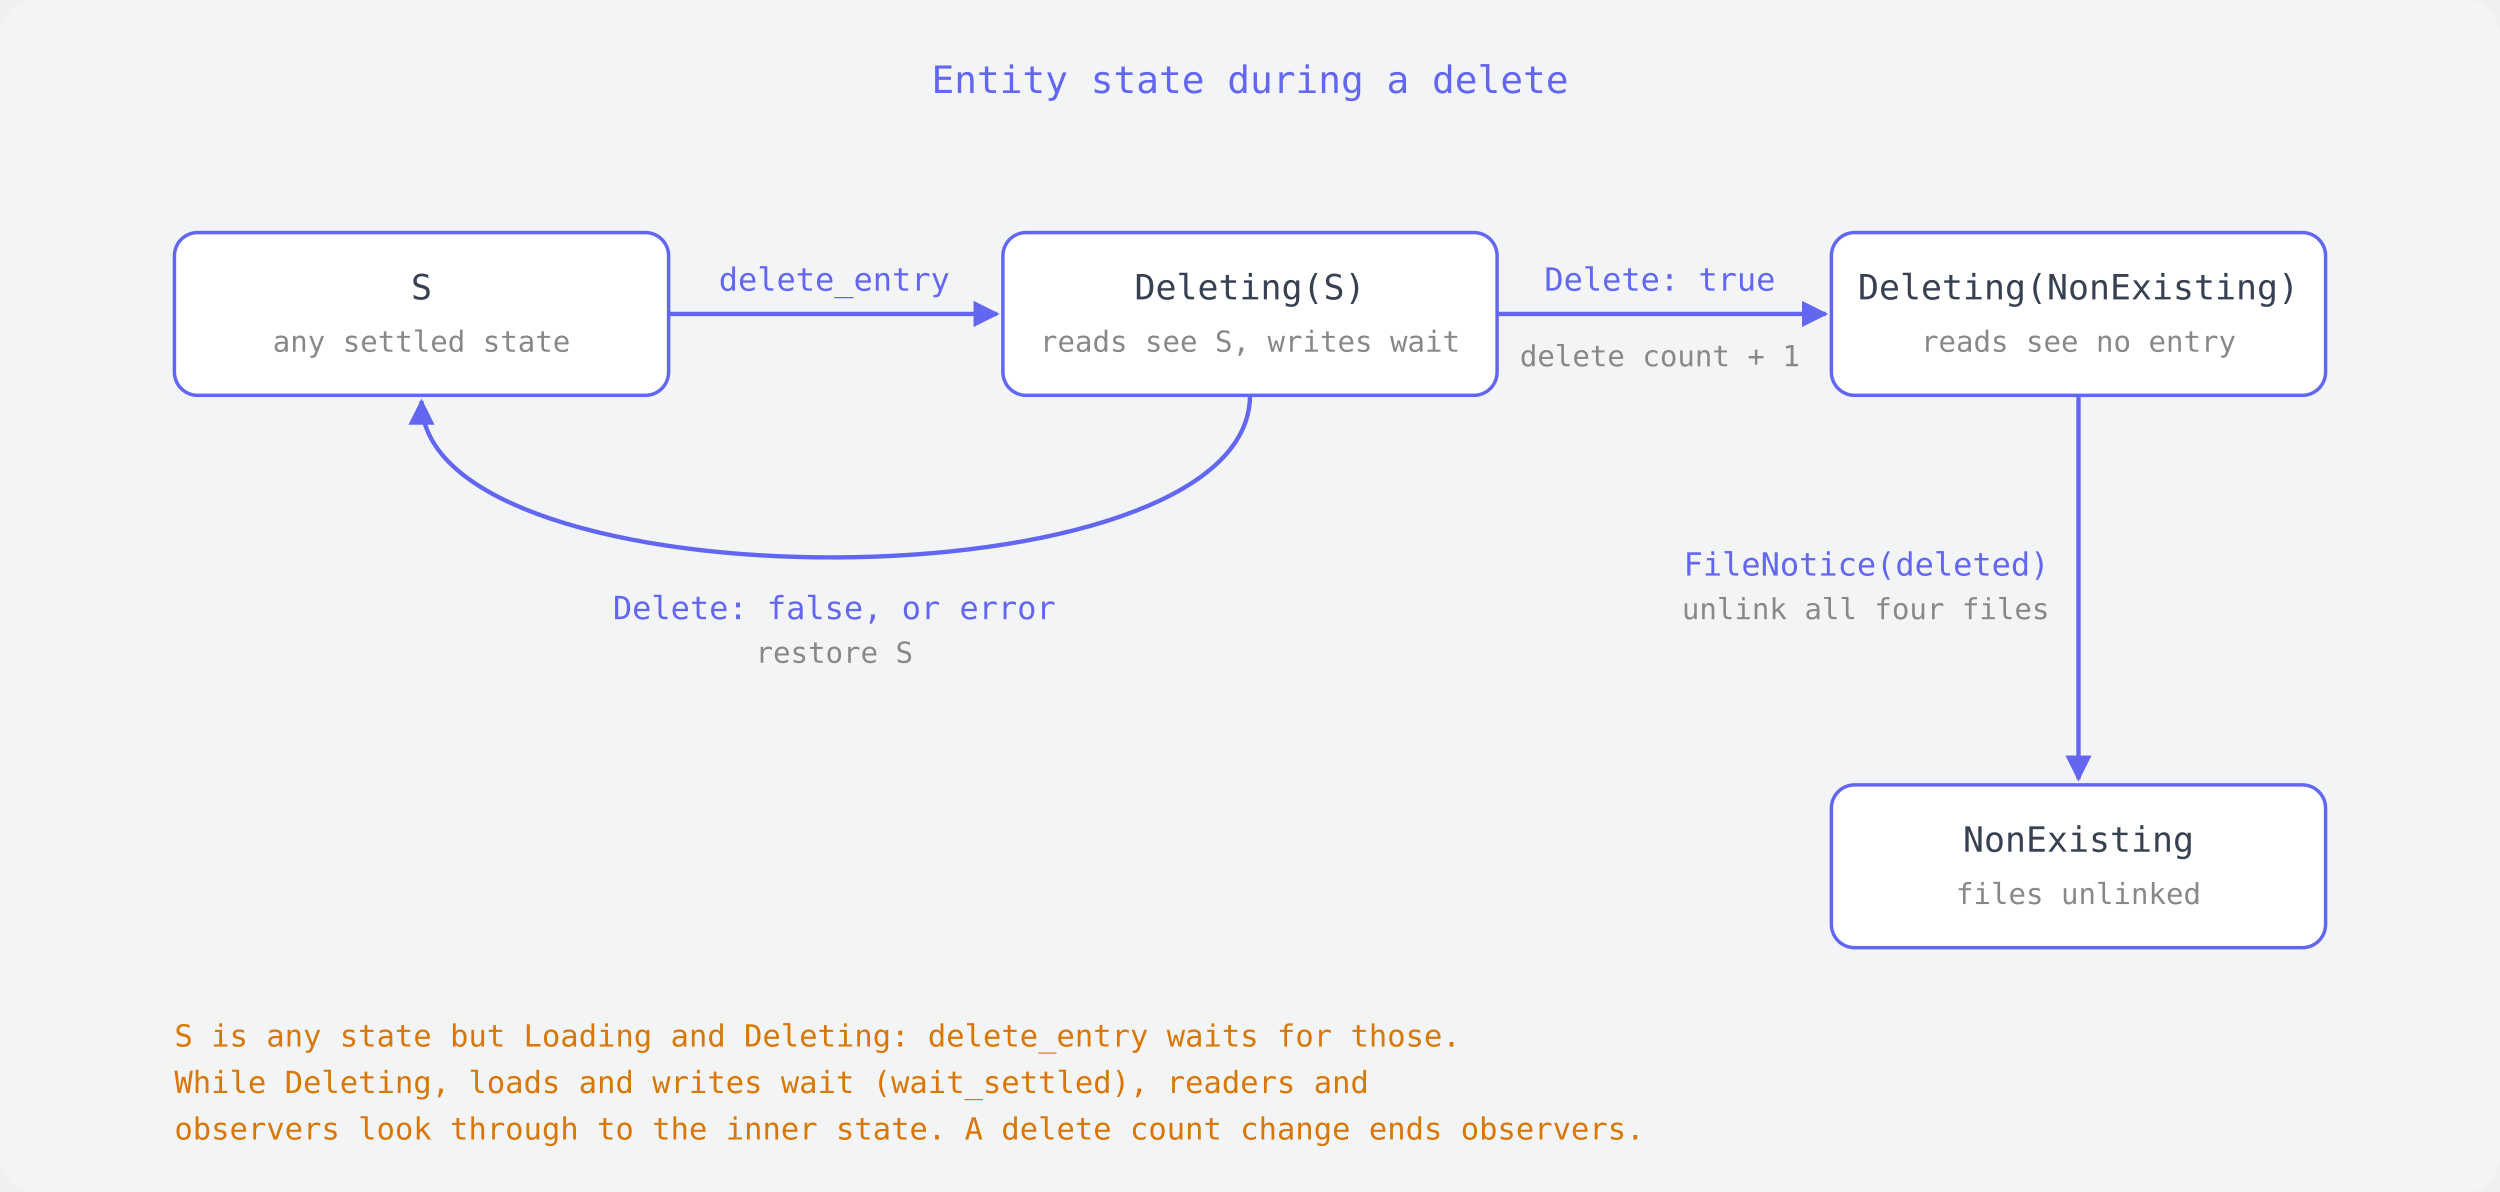
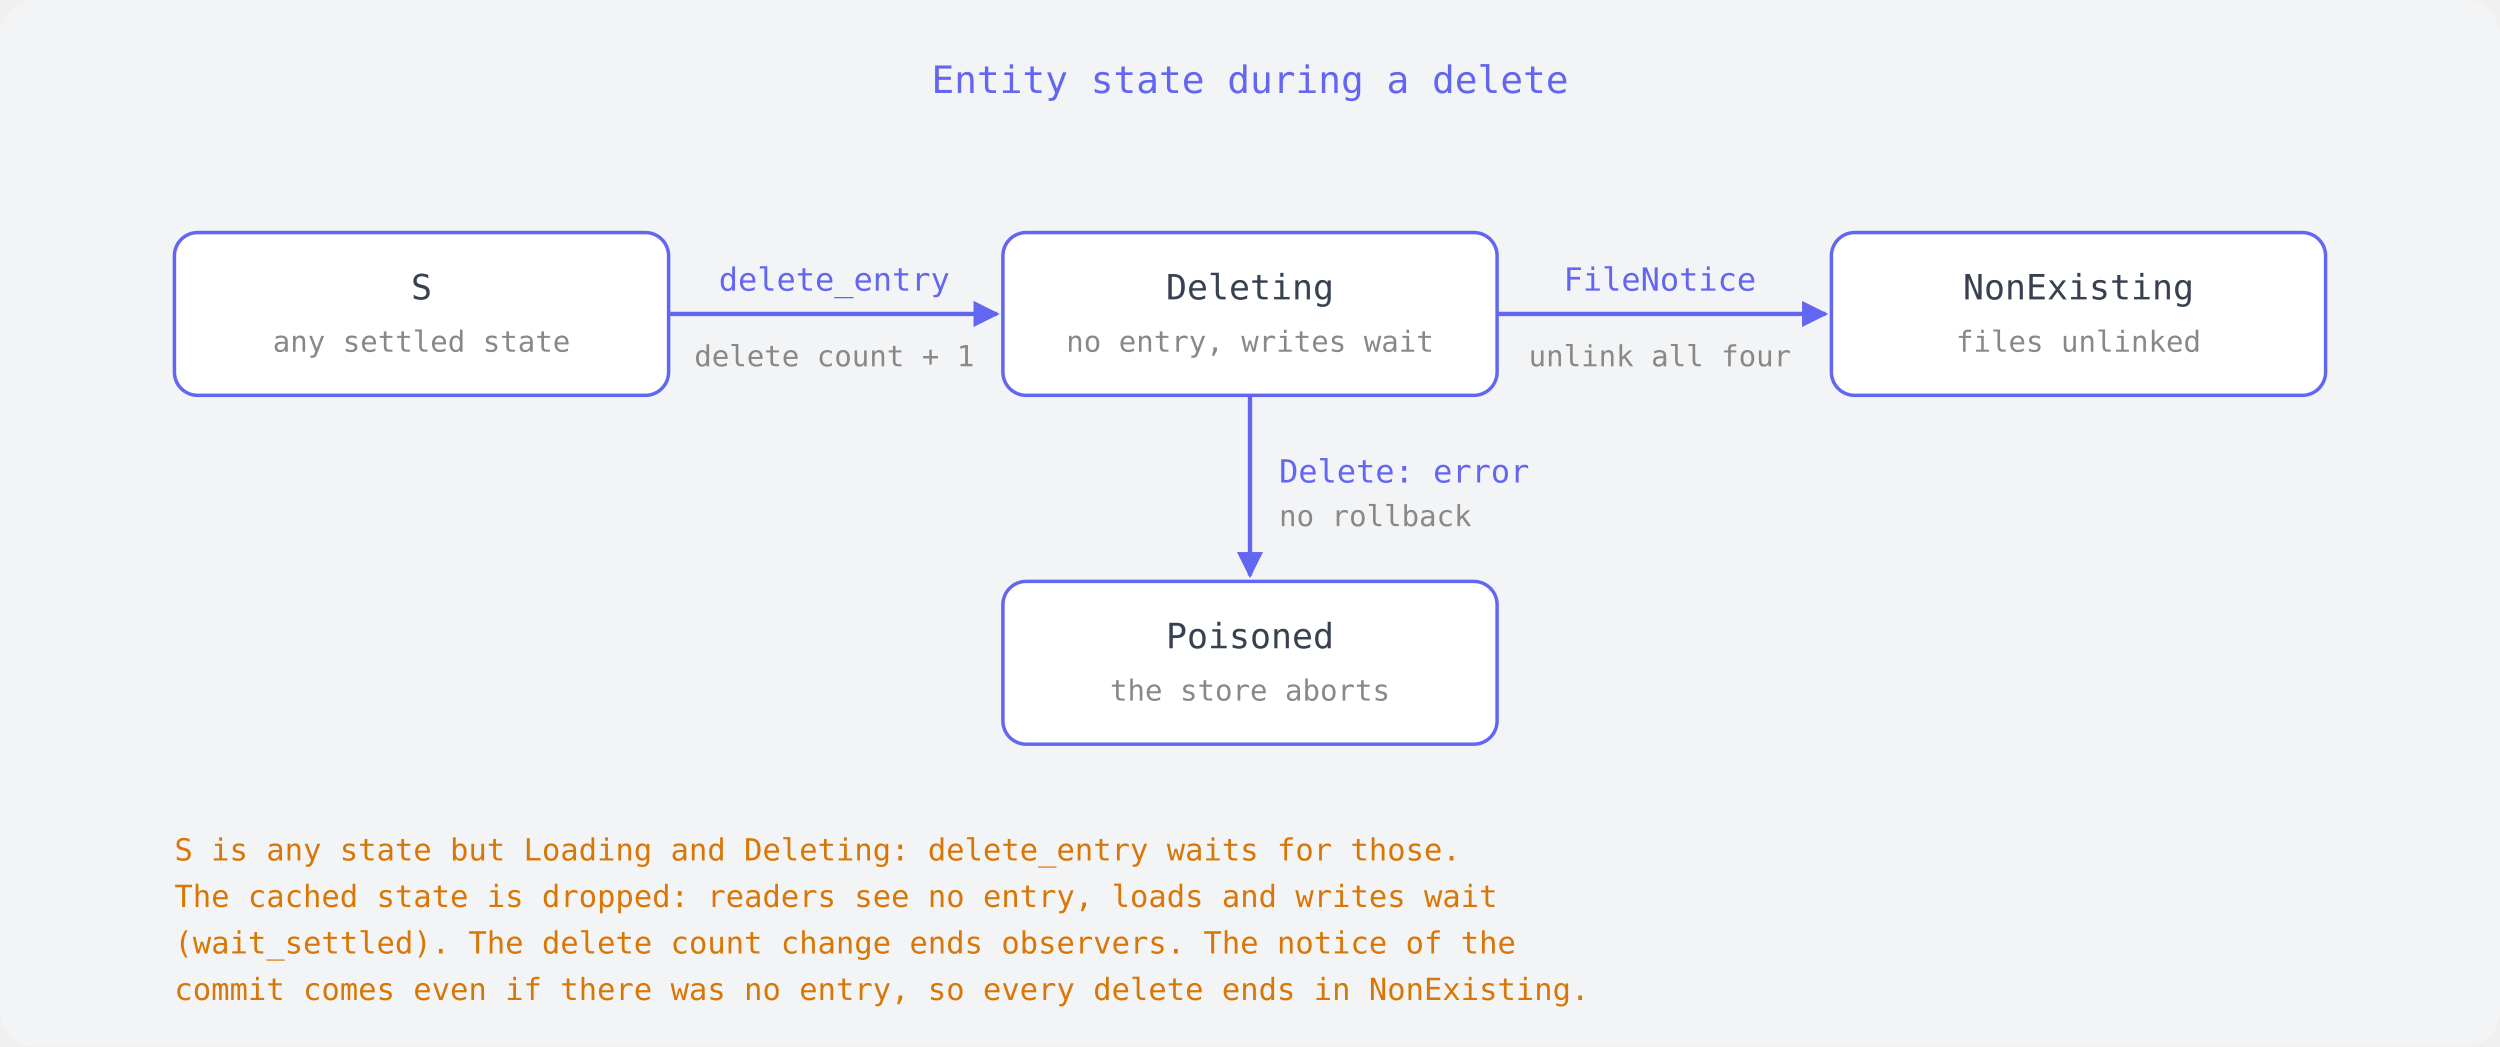
- <svg xmlns="http://www.w3.org/2000/svg" viewBox="0 0 860 410" width="860" height="410" style="max-width: 100%; height: auto" role="img" aria-label="State machine of a delete through an fs store entity">
+ <svg xmlns="http://www.w3.org/2000/svg" viewBox="0 0 860 360" width="860" height="360" style="max-width: 100%; height: auto" role="img" aria-label="State machine of a delete through an fs store entity">
  <defs>
    <marker id="fs-delete-arrow" viewBox="0 0 10 10" refX="9" refY="5" markerWidth="6" markerHeight="6" orient="auto-start-reverse">
      <path d="M0,0 L10,5 L0,10 z" fill="#6366f1" />
    </marker>
  </defs>
-   <rect x="0" y="0" width="860" height="410" rx="12" fill="#f3f4f6" />
+   <rect x="0" y="0" width="860" height="360" rx="12" fill="#f3f4f6" />
  <text x="430" y="32" text-anchor="middle" font-family="'Space Mono', monospace" font-size="13" fill="#6366f1">Entity state during a delete</text>
-   <g transform="translate(0 -60)">
-     <g font-family="'Space Mono', monospace" text-anchor="middle">
-       <rect x="60" y="140" width="170" height="56" rx="8" fill="#fff" stroke="#6366f1" stroke-width="1.2" />
-       <text x="145" y="163" font-size="12" fill="#374151">S</text>
-       <text x="145" y="181" font-size="10" fill="#888">any settled state</text>
-       <rect x="345" y="140" width="170" height="56" rx="8" fill="#fff" stroke="#6366f1" stroke-width="1.2" />
-       <text x="430" y="163" font-size="12" fill="#374151">Deleting(S)</text>
-       <text x="430" y="181" font-size="10" fill="#888">reads see S, writes wait</text>
-       <rect x="630" y="140" width="170" height="56" rx="8" fill="#fff" stroke="#6366f1" stroke-width="1.2" />
-       <text x="715" y="163" font-size="12" fill="#374151">Deleting(NonExisting)</text>
-       <text x="715" y="181" font-size="10" fill="#888">reads see no entry</text>
-       <rect x="630" y="330" width="170" height="56" rx="8" fill="#fff" stroke="#6366f1" stroke-width="1.2" />
-       <text x="715" y="353" font-size="12" fill="#374151">NonExisting</text>
-       <text x="715" y="371" font-size="10" fill="#888">files unlinked</text>
-     </g>
-     <g fill="none" stroke="#6366f1" stroke-width="1.5" marker-end="url(#fs-delete-arrow)">
-       <path d="M230,168 H343" />
-       <path d="M430,196 C430,270 145,270 145,198" />
-       <path d="M515,168 H628" />
-       <path d="M715,196 V328" />
-     </g>
-     <g font-family="'Space Mono', monospace" font-size="11" fill="#6366f1" text-anchor="middle">
-       <text x="287" y="160">delete_entry</text>
-       <text x="287" y="273">Delete: false, or error</text>
-       <text x="287" y="288" fill="#888" font-size="10">restore S</text>
-       <text x="571" y="160">Delete: true</text>
-       <text x="571" y="186" fill="#888" font-size="10">delete count + 1</text>
-       <text x="705" y="258" text-anchor="end">FileNotice(deleted)</text>
-       <text x="705" y="273" text-anchor="end" fill="#888" font-size="10">unlink all four files</text>
-     </g>
-     <g font-family="'Space Mono', monospace" font-size="10.5" fill="#d97706">
-       <text x="60" y="420">S is any state but Loading and Deleting: delete_entry waits for those.</text>
-       <text x="60" y="436">While Deleting, loads and writes wait (wait_settled), readers and</text>
-       <text x="60" y="452">observers look through to the inner state. A delete count change ends observers.</text>
-     </g>
+   <g font-family="'Space Mono', monospace" text-anchor="middle">
+     <rect x="60" y="80" width="170" height="56" rx="8" fill="#fff" stroke="#6366f1" stroke-width="1.2" />
+     <text x="145" y="103" font-size="12" fill="#374151">S</text>
+     <text x="145" y="121" font-size="10" fill="#888">any settled state</text>
+     <rect x="345" y="80" width="170" height="56" rx="8" fill="#fff" stroke="#6366f1" stroke-width="1.2" />
+     <text x="430" y="103" font-size="12" fill="#374151">Deleting</text>
+     <text x="430" y="121" font-size="10" fill="#888">no entry, writes wait</text>
+     <rect x="630" y="80" width="170" height="56" rx="8" fill="#fff" stroke="#6366f1" stroke-width="1.2" />
+     <text x="715" y="103" font-size="12" fill="#374151">NonExisting</text>
+     <text x="715" y="121" font-size="10" fill="#888">files unlinked</text>
+     <rect x="345" y="200" width="170" height="56" rx="8" fill="#fff" stroke="#6366f1" stroke-width="1.2" />
+     <text x="430" y="223" font-size="12" fill="#374151">Poisoned</text>
+     <text x="430" y="241" font-size="10" fill="#888">the store aborts</text>
+   </g>
+   <g fill="none" stroke="#6366f1" stroke-width="1.5" marker-end="url(#fs-delete-arrow)">
+     <path d="M230,108 H343" />
+     <path d="M515,108 H628" />
+     <path d="M430,136 V198" />
+   </g>
+   <g font-family="'Space Mono', monospace" font-size="11" fill="#6366f1" text-anchor="middle">
+     <text x="287" y="100">delete_entry</text>
+     <text x="287" y="126" fill="#888" font-size="10">delete count + 1</text>
+     <text x="571" y="100">FileNotice</text>
+     <text x="571" y="126" fill="#888" font-size="10">unlink all four</text>
+     <text x="440" y="166" text-anchor="start">Delete: error</text>
+     <text x="440" y="181" text-anchor="start" fill="#888" font-size="10">no rollback</text>
+   </g>
+   <g font-family="'Space Mono', monospace" font-size="10.5" fill="#d97706">
+     <text x="60" y="296">S is any state but Loading and Deleting: delete_entry waits for those.</text>
+     <text x="60" y="312">The cached state is dropped: readers see no entry, loads and writes wait</text>
+     <text x="60" y="328">(wait_settled). The delete count change ends observers. The notice of the</text>
+     <text x="60" y="344">commit comes even if there was no entry, so every delete ends in NonExisting.</text>
  </g>
</svg>
